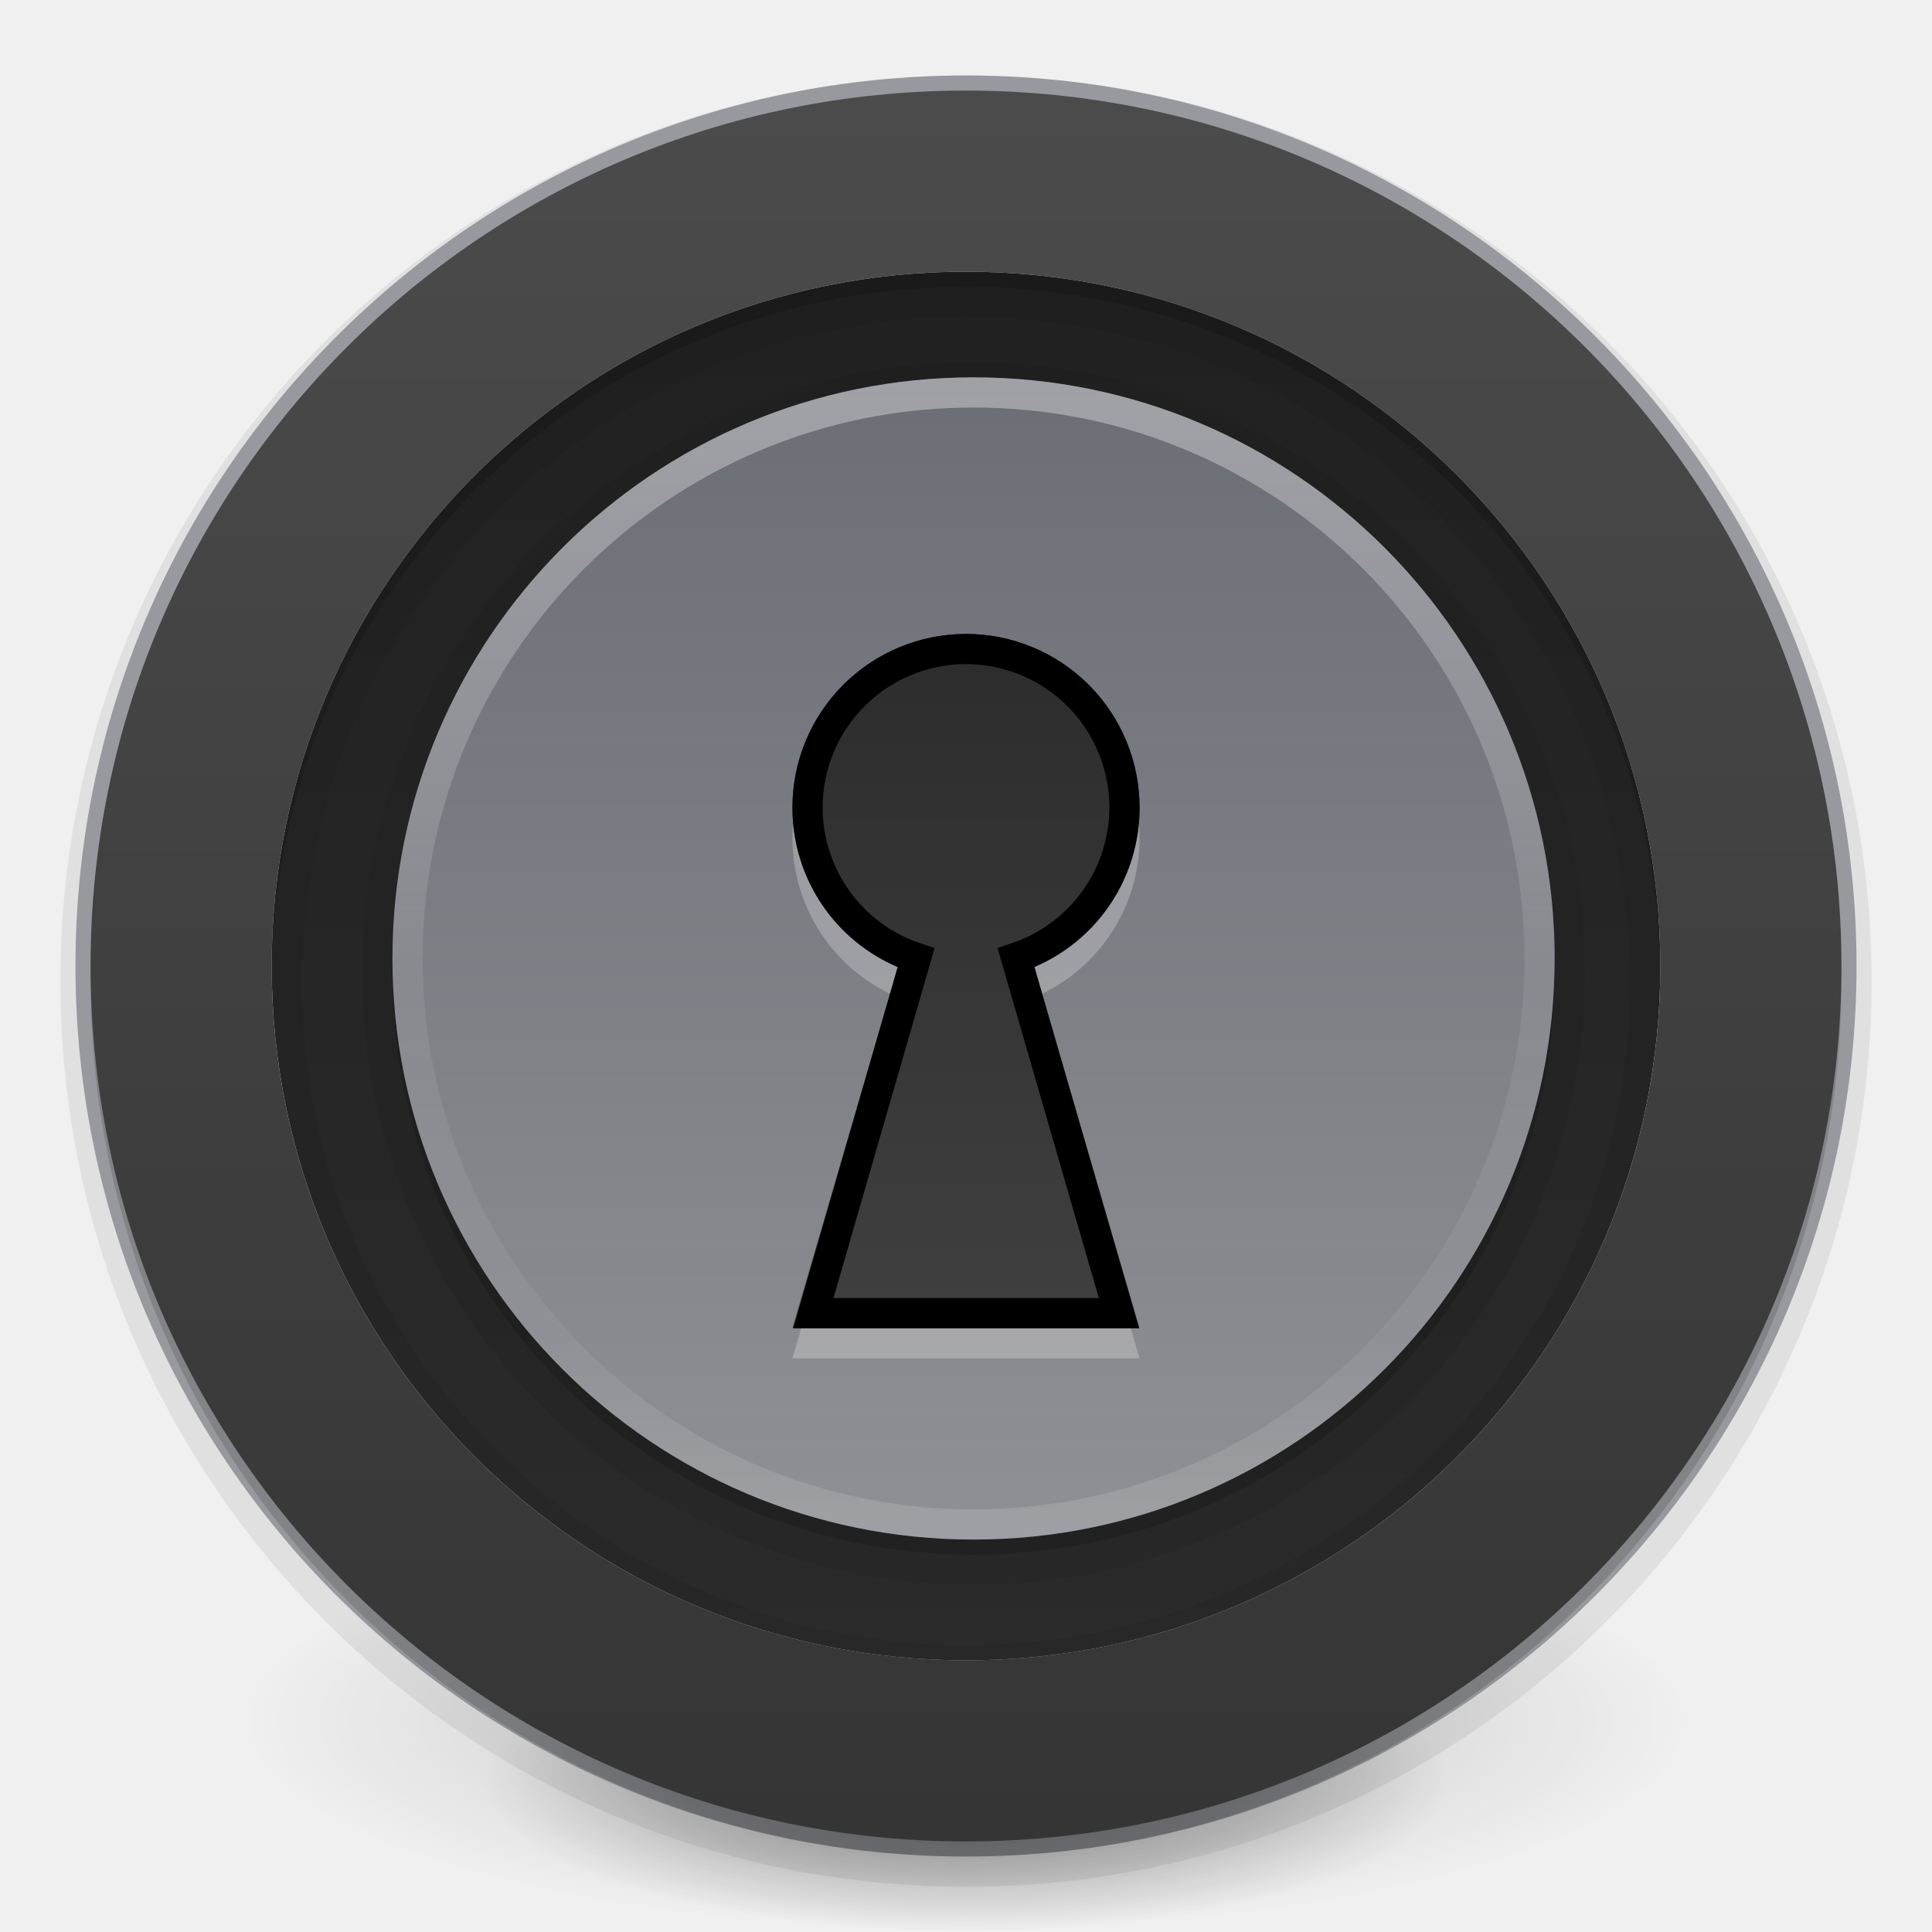
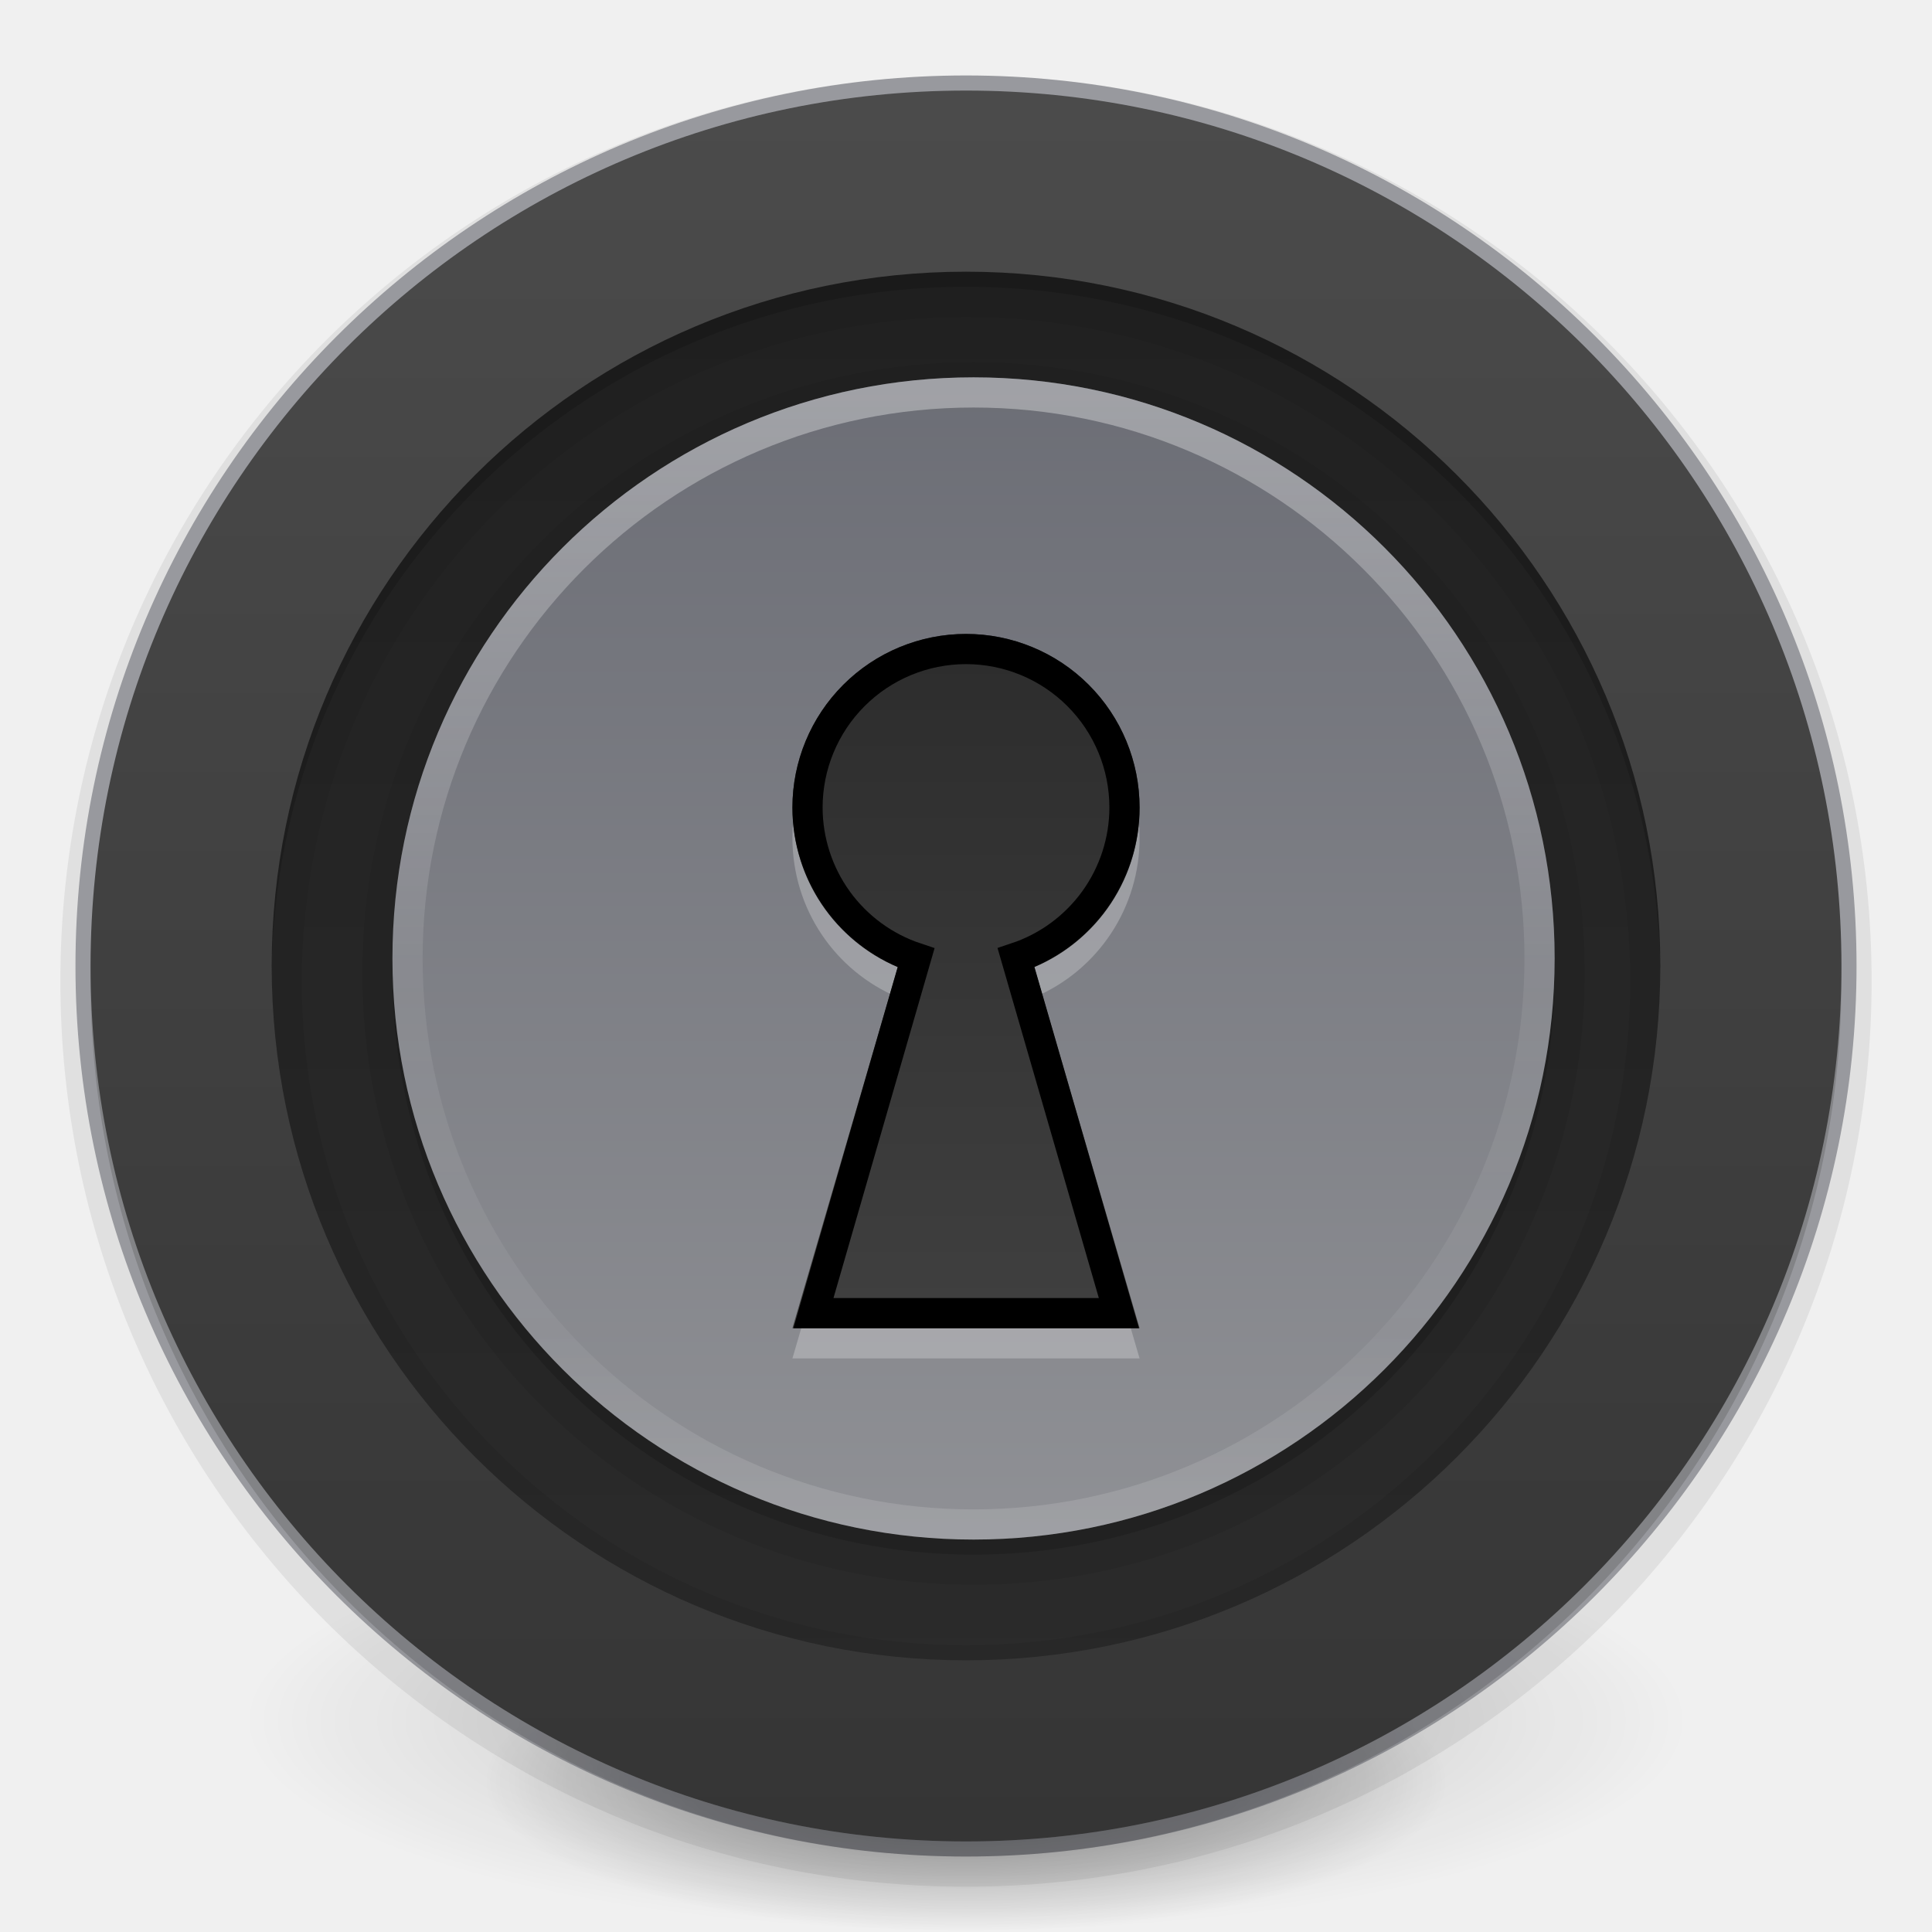
<svg xmlns="http://www.w3.org/2000/svg" width="64" height="64" viewBox="0 0 64 64" fill="none">
  <g clip-path="url(#clip0_5:85)">
    <path opacity="0.2" d="M56 57.002C56.001 57.921 55.38 58.831 54.174 59.68C52.969 60.53 51.201 61.301 48.972 61.951C46.743 62.601 44.098 63.117 41.185 63.469C38.273 63.821 35.152 64.002 32 64.002C28.848 64.002 25.727 63.821 22.814 63.469C19.902 63.117 17.256 62.601 15.028 61.951C12.799 61.301 11.031 60.53 9.826 59.68C8.62 58.831 7.999 57.921 8 57.002C7.999 56.083 8.62 55.172 9.826 54.323C11.031 53.474 12.799 52.702 15.028 52.052C17.256 51.402 19.902 50.886 22.814 50.535C25.727 50.183 28.848 50.002 32 50.002C35.152 50.002 38.273 50.183 41.185 50.535C44.098 50.886 46.743 51.402 48.972 52.052C51.201 52.702 52.969 53.474 54.174 54.323C55.38 55.172 56.001 56.083 56 57.002Z" fill="url(#paint0_radial_5:85)" />
    <path opacity="0.4" d="M48 59.002C48.001 59.658 47.587 60.308 46.783 60.915C45.979 61.522 44.801 62.073 43.315 62.537C41.829 63.002 40.065 63.37 38.124 63.621C36.182 63.873 34.102 64.002 32 64.002C29.898 64.002 27.818 63.873 25.876 63.621C23.935 63.37 22.171 63.002 20.685 62.537C19.199 62.073 18.021 61.522 17.217 60.915C16.413 60.308 15.999 59.658 16 59.002C15.999 58.345 16.413 57.695 17.217 57.088C18.021 56.482 19.199 55.931 20.685 55.466C22.171 55.002 23.935 54.633 25.876 54.382C27.818 54.131 29.898 54.002 32 54.002C34.102 54.002 36.182 54.131 38.124 54.382C40.065 54.633 41.829 55.002 43.315 55.466C44.801 55.931 45.979 56.482 46.783 57.088C47.587 57.695 48.001 58.345 48 59.002Z" fill="url(#paint1_radial_5:85)" />
    <path opacity="0.7" d="M60.5 31.999C60.5 47.74 47.739 60.5 32 60.5C16.26 60.5 3.5 47.739 3.5 31.999C3.5 16.259 16.26 3.5 32 3.5C47.739 3.5 60.5 16.259 60.5 31.999Z" stroke="url(#paint2_linear_5:85)" stroke-linecap="round" stroke-linejoin="round" />
    <path opacity="0.5" d="M3 32C3 15.999 15.999 3 32 3C48.001 3 61 15.999 61 32C61 48.001 48.001 61 32 61C15.999 61 3 48.001 3 32Z" stroke="#555761" stroke-linecap="round" stroke-linejoin="round" />
-     <path d="M32.001 55C19.298 55 9 44.702 9 32C9 19.298 19.298 9 32.001 9C44.703 9 55 19.298 55 32C55 44.702 44.703 55 32.001 55Z" fill="url(#paint3_linear_5:85)" />
+     <path d="M32.001 56C18.746 56 8 45.254 8 32C8 18.745 18.746 8 32.001 8C45.255 8 56 18.745 56 32C56 45.254 45.255 56 32.001 56Z" fill="url(#paint3_linear_5:85)" />
    <path fill-rule="evenodd" clip-rule="evenodd" d="M3 32.5C3 16.485 15.984 3.5 32.001 3.5C48.017 3.5 61 16.485 61 32.5C61 48.516 48.017 61.5 32.001 61.5C15.984 61.5 3 48.516 3 32.5ZM9 32.5C9 45.202 19.298 55.5 32.001 55.5C44.703 55.5 55 45.202 55 32.5C55 19.798 44.703 9.5 32.001 9.5C19.298 9.5 9 19.798 9 32.5Z" fill="black" fill-opacity="0.15" />
    <path d="M32.001 2.5C15.432 2.5 2 15.932 2 32.5H4C4 17.037 16.537 4.5 32.001 4.5V2.5ZM62 32.5C62 15.932 48.569 2.5 32.001 2.5V4.5C47.465 4.5 60 17.037 60 32.5H62ZM32.001 62.5C48.569 62.5 62 49.068 62 32.5H60C60 47.964 47.465 60.5 32.001 60.5V62.5ZM2 32.5C2 49.068 15.432 62.5 32.001 62.5V60.5C16.537 60.5 4 47.964 4 32.5H2ZM32.001 54.5C19.85 54.5 10 44.65 10 32.5H8C8 45.754 18.746 56.5 32.001 56.5V54.5ZM54 32.5C54 44.65 44.151 54.5 32.001 54.5V56.5C45.255 56.5 56 45.754 56 32.5H54ZM32.001 10.5C44.151 10.5 54 20.35 54 32.5H56C56 19.245 45.255 8.5 32.001 8.5V10.5ZM10 32.5C10 20.35 19.85 10.5 32.001 10.5V8.5C18.746 8.5 8 19.245 8 32.5H10Z" fill="black" fill-opacity="0.07" />
    <path fill-rule="evenodd" clip-rule="evenodd" d="M3 32C3 15.985 15.984 3 32.001 3C48.017 3 61 15.985 61 32C61 48.016 48.017 61 32.001 61C15.984 61 3 48.016 3 32ZM9 32C9 44.702 19.298 55 32.001 55C44.703 55 55 44.702 55 32C55 19.298 44.703 9 32.001 9C19.298 9 9 19.298 9 32Z" fill="url(#paint4_linear_5:85)" />
    <path d="M32.251 51.5C21.619 51.5 13 42.881 13 32.25C13 21.619 21.619 13 32.251 13C42.882 13 51.5 21.619 51.5 32.25C51.5 42.881 42.882 51.5 32.251 51.5Z" stroke="black" stroke-opacity="0.07" stroke-width="2" stroke-linecap="round" stroke-linejoin="round" />
    <path d="M32.251 51C21.895 51 13.5 42.605 13.5 32.25C13.5 21.895 21.895 13.5 32.251 13.5C42.606 13.5 51 21.895 51 32.25C51 42.605 42.606 51 32.251 51Z" stroke="black" stroke-opacity="0.15" stroke-linecap="round" stroke-linejoin="round" />
    <path d="M32.251 51C21.619 51 13 42.381 13 31.75C13 21.119 21.619 12.5 32.251 12.5C42.882 12.5 51.5 21.119 51.5 31.75C51.5 42.381 42.882 51 32.251 51Z" fill="url(#paint5_linear_5:85)" />
    <path opacity="0.7" d="M32.251 50.5C21.895 50.5 13.5 42.105 13.5 31.75C13.5 21.395 21.895 13 32.251 13C42.606 13 51 21.395 51 31.75C51 42.105 42.606 50.5 32.251 50.5Z" stroke="url(#paint6_linear_5:85)" stroke-opacity="0.5" stroke-linecap="round" stroke-linejoin="round" />
    <g opacity="0.5">
-       <path opacity="0.5" d="M32 22C30.475 22 29.012 22.606 27.934 23.684C26.856 24.762 26.25 26.225 26.25 27.75C26.25 30.133 27.678 32.166 29.742 33.038L26.25 45H37.75L34.26 33.038C35.298 32.599 36.183 31.862 36.804 30.922C37.425 29.981 37.754 28.877 37.75 27.75C37.75 26.225 37.144 24.762 36.066 23.684C34.987 22.606 33.525 22 32 22Z" fill="white" />
+       <path opacity="0.5" d="M32 22C30.475 22 29.012 22.606 27.934 23.684C26.856 24.762 26.25 26.225 26.25 27.75C26.25 30.133 27.678 32.166 29.742 33.038L26.25 45H37.75L34.26 33.038C35.298 32.599 36.183 31.862 36.804 30.922C37.425 29.981 37.754 28.877 37.75 27.75C37.75 26.225 37.144 24.762 36.066 23.684C34.987 22.606 33.525 22 32 22V22Z" fill="white" />
    </g>
-     <path d="M32 21C30.475 21 29.012 21.606 27.934 22.684C26.856 23.762 26.25 25.225 26.25 26.75C26.25 29.132 27.678 31.166 29.742 32.038L26.25 44H37.75L34.26 32.038C35.298 31.599 36.183 30.862 36.804 29.922C37.425 28.981 37.754 27.877 37.75 26.75C37.75 25.225 37.144 23.762 36.066 22.684C34.988 21.606 33.525 21 32 21Z" fill="url(#paint7_linear_5:85)" />
+     <path d="M32 21C30.475 21 29.012 21.606 27.934 22.684C26.856 23.762 26.25 25.225 26.25 26.75C26.25 29.132 27.678 31.166 29.742 32.038L26.25 44H37.75L34.26 32.038C35.298 31.599 36.183 30.862 36.804 29.922C37.425 28.981 37.754 27.877 37.75 26.75C37.75 25.225 37.144 23.762 36.066 22.684C34.988 21.606 33.525 21 32 21V21Z" fill="url(#paint7_linear_5:85)" />
    <path d="M32 21.5C30.608 21.5 29.272 22.053 28.288 23.038C27.303 24.022 26.75 25.358 26.75 26.75C26.751 27.852 27.099 28.926 27.744 29.82C28.389 30.713 29.3 31.381 30.346 31.729L26.945 43.5H37.066L33.658 31.725C34.703 31.377 35.612 30.709 36.257 29.817C36.901 28.924 37.249 27.851 37.25 26.75C37.25 25.358 36.697 24.022 35.712 23.038C34.728 22.053 33.392 21.5 32 21.5Z" stroke="black" />
  </g>
  <defs>
    <radialGradient id="paint0_radial_5:85" cx="0" cy="0" r="1" gradientUnits="userSpaceOnUse" gradientTransform="translate(32 57.0002) scale(24 7)">
      <stop />
      <stop offset="1" stop-opacity="0" />
    </radialGradient>
    <radialGradient id="paint1_radial_5:85" cx="0" cy="0" r="1" gradientUnits="userSpaceOnUse" gradientTransform="translate(32 59.0006) scale(16 4.9999)">
      <stop />
      <stop offset="1" stop-opacity="0" />
    </radialGradient>
    <linearGradient id="paint2_linear_5:85" x1="31.171" y1="4.192" x2="31.171" y2="60.099" gradientUnits="userSpaceOnUse">
      <stop stop-color="white" />
      <stop offset="0.508" stop-color="white" stop-opacity="0.235" />
      <stop offset="0.835" stop-color="white" stop-opacity="0.157" />
      <stop offset="1" stop-color="white" stop-opacity="0.392" />
    </linearGradient>
-     <linearGradient id="paint3_linear_5:85" x1="32" y1="91.663" x2="32" y2="-21.134" gradientUnits="userSpaceOnUse">
+     <linearGradient id="paint3_linear_5:85" x1="32" y1="94.257" x2="32" y2="-23.444" gradientUnits="userSpaceOnUse">
      <stop stop-color="#333333" />
      <stop offset="1" stop-color="#1A1A1A" />
    </linearGradient>
    <linearGradient id="paint4_linear_5:85" x1="32" y1="-1.852" x2="32" y2="66.057" gradientUnits="userSpaceOnUse">
      <stop stop-color="#4D4D4D" />
      <stop offset="1" stop-color="#333333" />
    </linearGradient>
    <linearGradient id="paint5_linear_5:85" x1="32.25" y1="81.686" x2="32.25" y2="-12.721" gradientUnits="userSpaceOnUse">
      <stop stop-color="#ABACAE" />
      <stop offset="1" stop-color="#555761" />
    </linearGradient>
    <linearGradient id="paint6_linear_5:85" x1="31.699" y1="13.291" x2="31.699" y2="50.402" gradientUnits="userSpaceOnUse">
      <stop stop-color="white" />
      <stop offset="0.508" stop-color="white" stop-opacity="0.235" />
      <stop offset="0.835" stop-color="white" stop-opacity="0.157" />
      <stop offset="1" stop-color="white" stop-opacity="0.392" />
    </linearGradient>
    <linearGradient id="paint7_linear_5:85" x1="32" y1="21.719" x2="32" y2="43.281" gradientUnits="userSpaceOnUse">
      <stop stop-color="#2D2D2D" />
      <stop offset="1" stop-color="#3F3F3F" />
    </linearGradient>
    <clipPath id="clip0_5:85">
      <rect width="64" height="64" fill="white" />
    </clipPath>
  </defs>
</svg>
